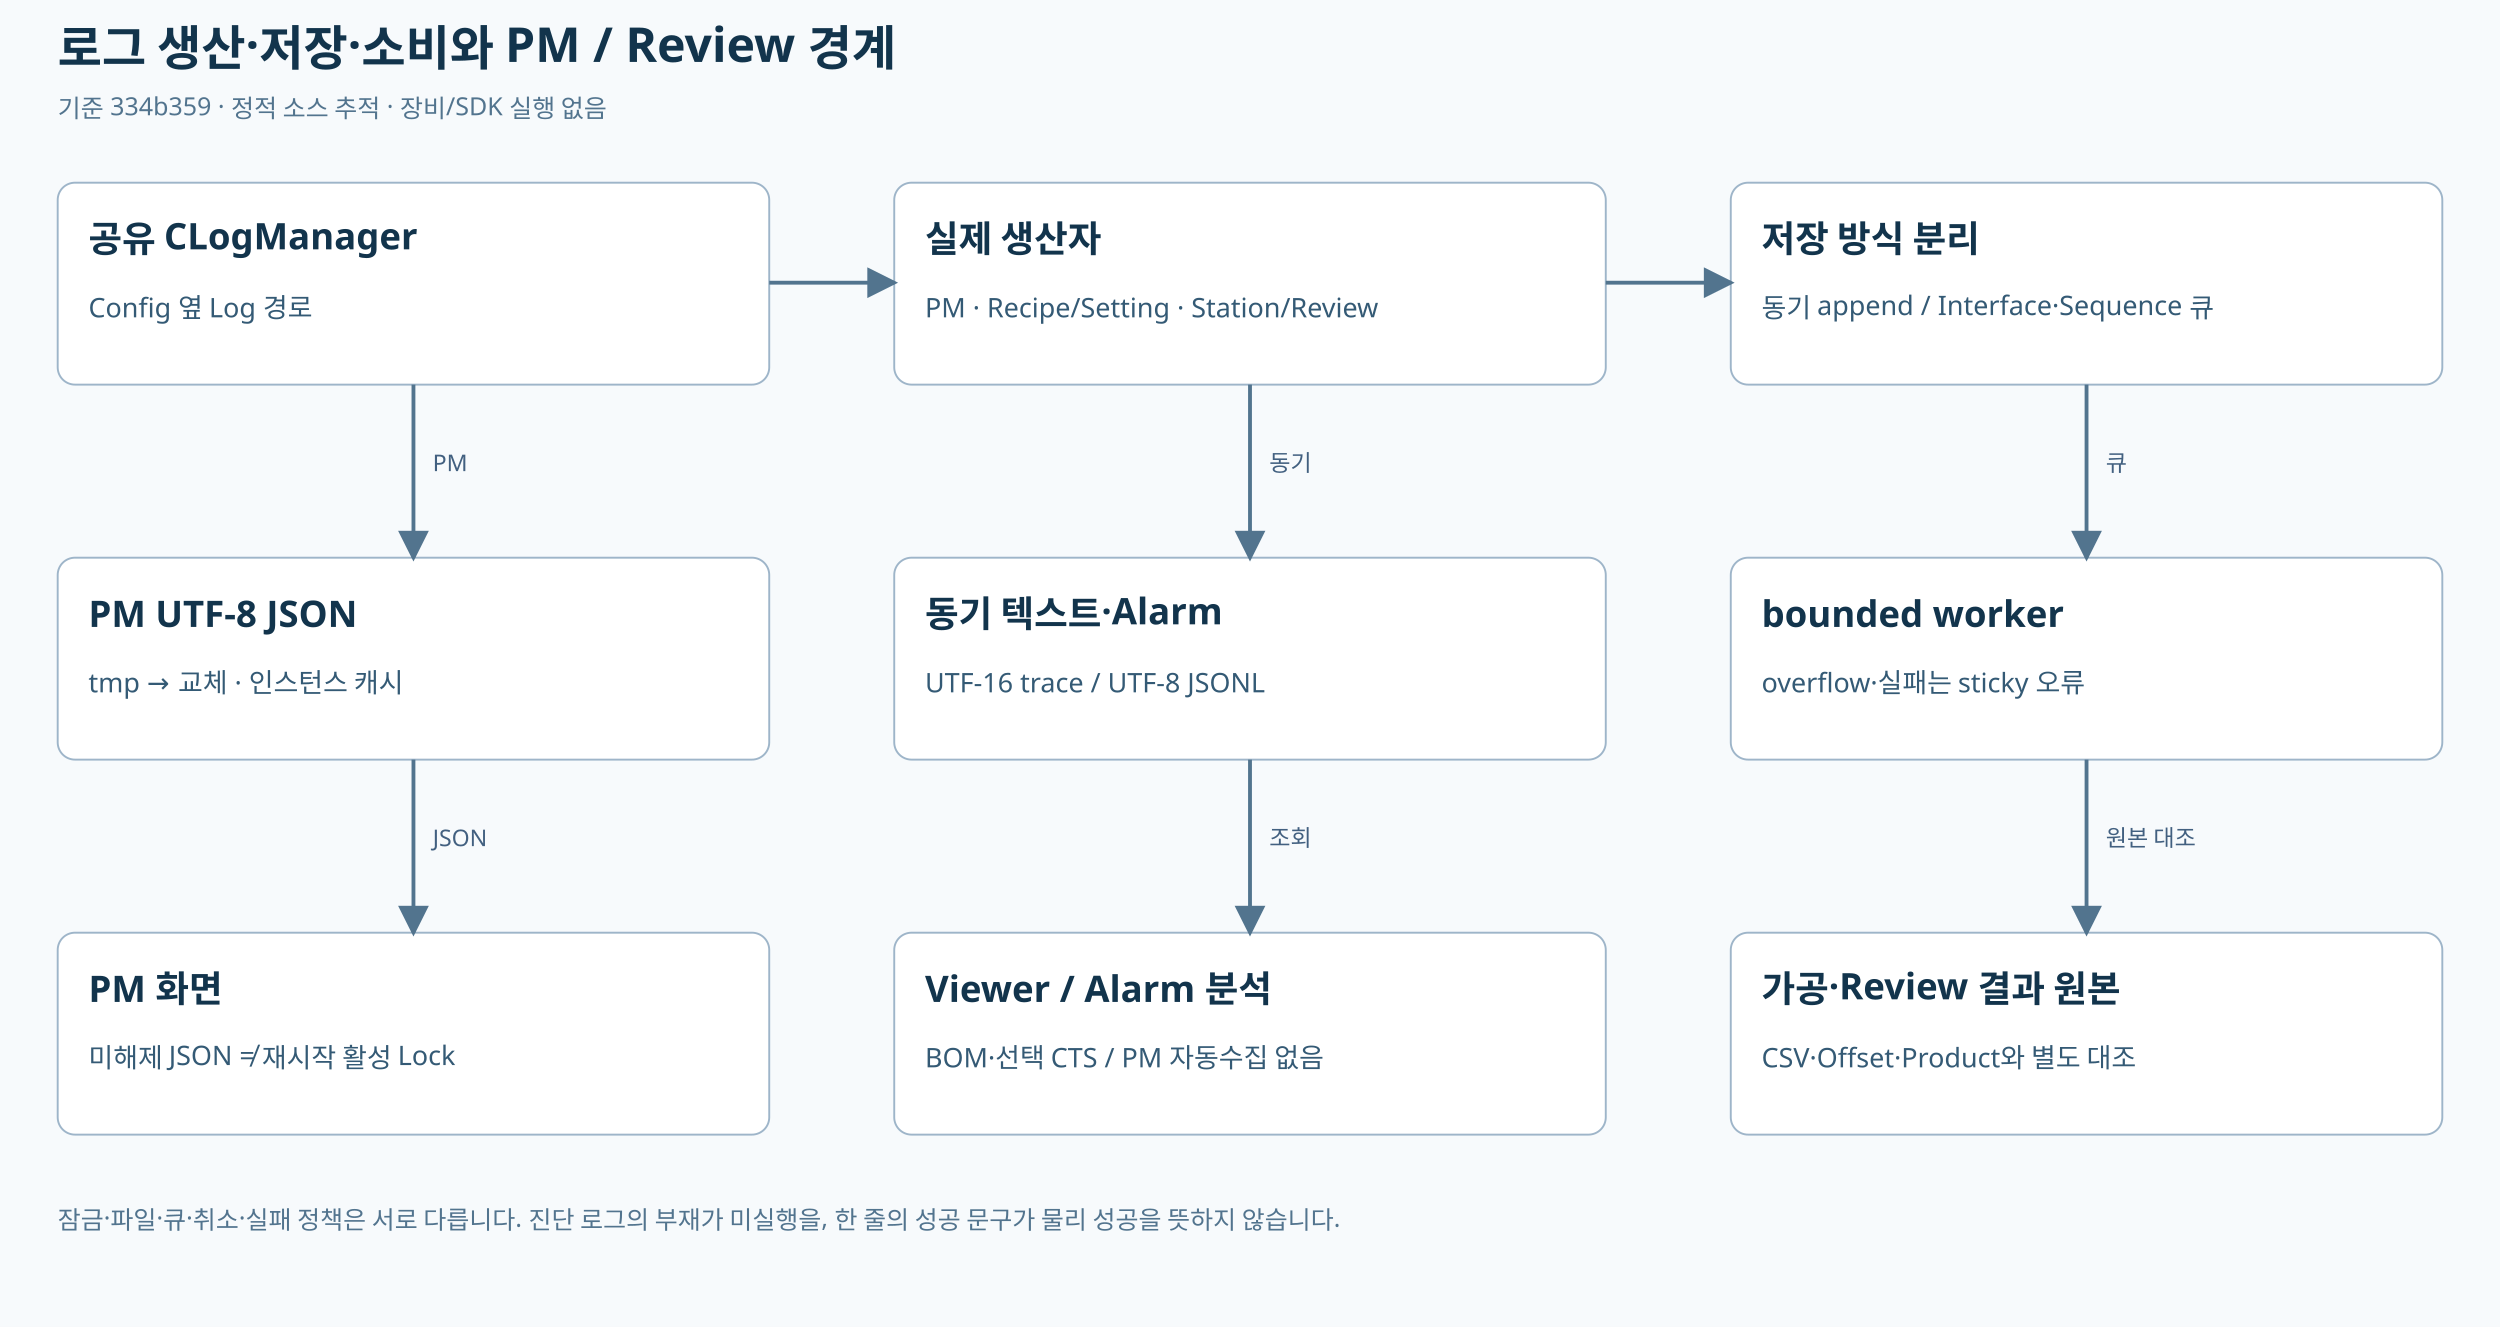
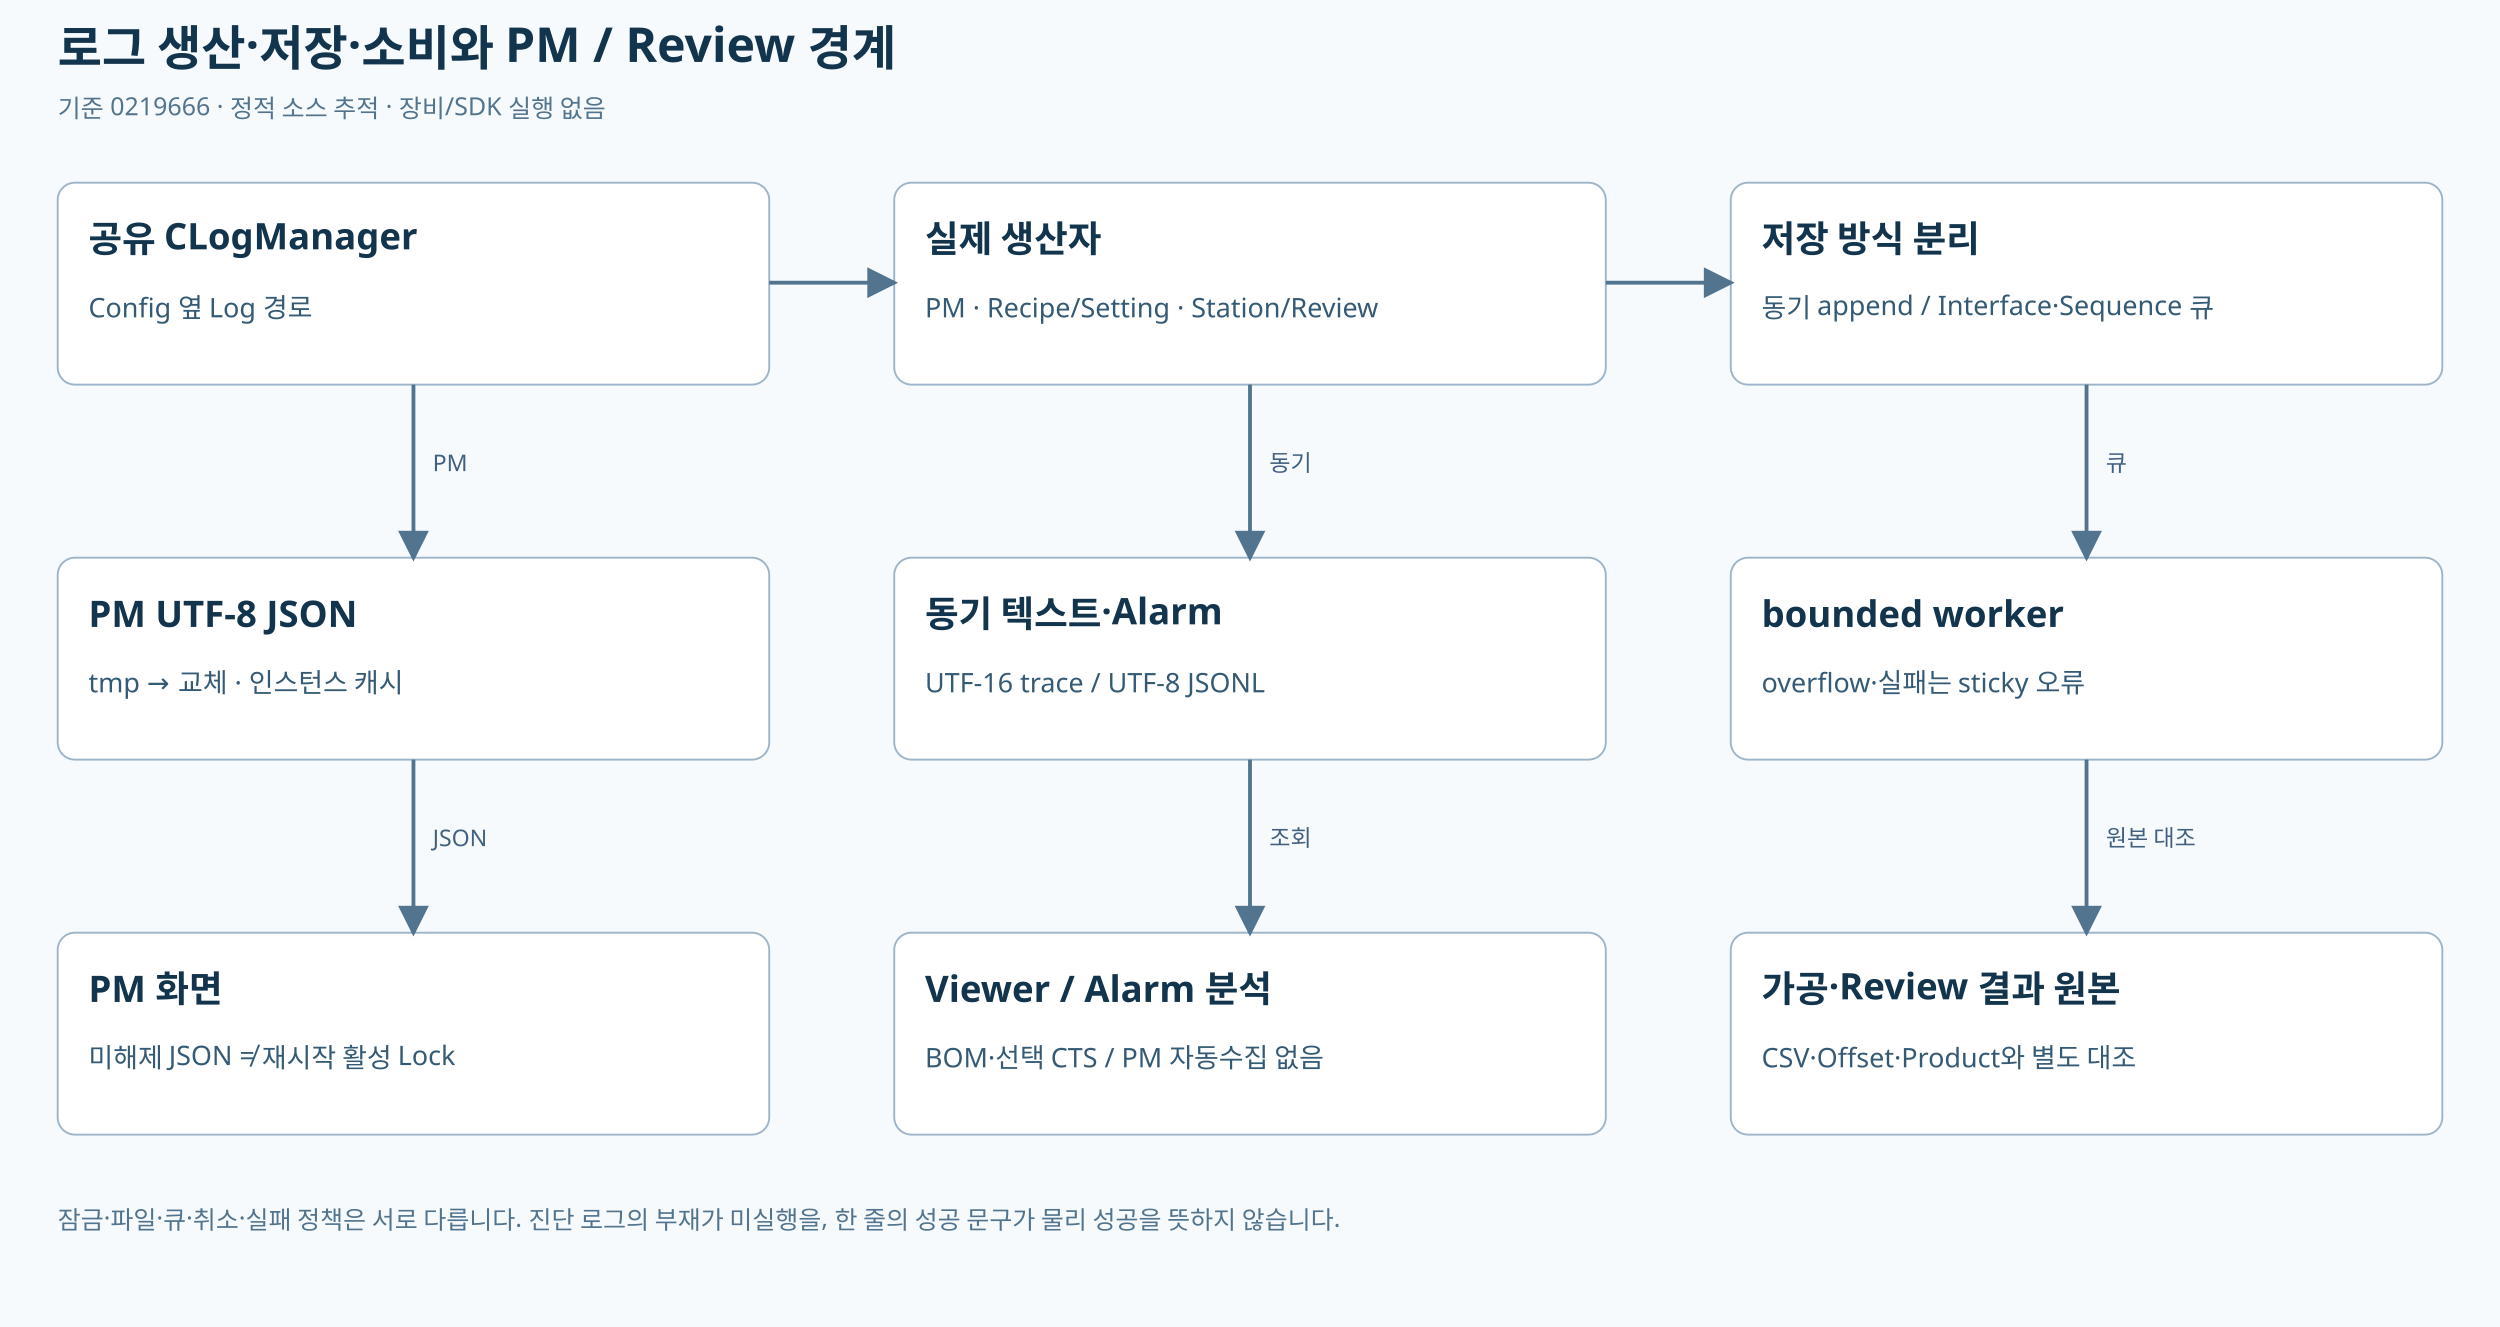
<svg xmlns="http://www.w3.org/2000/svg" width="1300" height="690" viewBox="0 0 1300 690" role="img" aria-labelledby="title desc">
  <defs>
    <marker id="arrow" markerWidth="8" markerHeight="8" refX="7" refY="4" orient="auto">
      <path d="M0 0L8 4L0 8" fill="#52748e" />
    </marker>
  </defs>
  <rect width="1300" height="690" fill="#f7fafc" />
  <g font-family="Malgun Gothic,Segoe UI,sans-serif">
    <text x="30" y="34" font-size="25" font-weight="bold" fill="#12344c">로그 생산·저장·소비와 PM / Review 경계</text>
-     <text x="30" y="61" font-size="13" fill="#52748e">기준 334b359 · 정적 소스 추적 · 장비/SDK 실행 없음</text>
+     <text x="30" y="61" font-size="13" fill="#52748e">기준 0219666 · 정적 소스 추적 · 장비/SDK 실행 없음</text>
    <rect x="30" y="95" width="370" height="105" rx="9" fill="white" stroke="#9eb5c9" />
    <text x="46" y="131" font-size="19" font-weight="bold" fill="#12344c">공유 CLogManager</text>
    <text x="46" y="165" font-size="14" fill="#345a75">Config 옆 Log 경로</text>
    <rect x="465" y="95" width="370" height="105" rx="9" fill="white" stroke="#9eb5c9" />
    <text x="481" y="131" font-size="19" font-weight="bold" fill="#12344c">실제 생산자</text>
    <text x="481" y="165" font-size="14" fill="#345a75">PM · Recipe/Setting · Station/Review</text>
    <rect x="900" y="95" width="370" height="105" rx="9" fill="white" stroke="#9eb5c9" />
    <text x="916" y="131" font-size="19" font-weight="bold" fill="#12344c">저장 방식 분리</text>
    <text x="916" y="165" font-size="14" fill="#345a75">동기 append / Interface·Sequence 큐</text>
    <rect x="30" y="290" width="370" height="105" rx="9" fill="white" stroke="#9eb5c9" />
    <text x="46" y="326" font-size="19" font-weight="bold" fill="#12344c">PM UTF-8 JSON</text>
    <text x="46" y="360" font-size="14" fill="#345a75">tmp → 교체 · 인스턴스 캐시</text>
    <rect x="465" y="290" width="370" height="105" rx="9" fill="white" stroke="#9eb5c9" />
    <text x="481" y="326" font-size="19" font-weight="bold" fill="#12344c">동기 텍스트·Alarm</text>
    <text x="481" y="360" font-size="14" fill="#345a75">UTF-16 trace / UTF-8 JSONL</text>
    <rect x="900" y="290" width="370" height="105" rx="9" fill="white" stroke="#9eb5c9" />
    <text x="916" y="326" font-size="19" font-weight="bold" fill="#12344c">bounded worker</text>
    <text x="916" y="360" font-size="14" fill="#345a75">overflow·실패는 sticky 오류</text>
    <rect x="30" y="485" width="370" height="105" rx="9" fill="white" stroke="#9eb5c9" />
    <text x="46" y="521" font-size="19" font-weight="bold" fill="#12344c">PM 화면</text>
    <text x="46" y="555" font-size="14" fill="#345a75">미해제 JSON ≠ 재시작 활성 Lock</text>
    <rect x="465" y="485" width="370" height="105" rx="9" fill="white" stroke="#9eb5c9" />
    <text x="481" y="521" font-size="19" font-weight="bold" fill="#12344c">Viewer / Alarm 분석</text>
    <text x="481" y="555" font-size="14" fill="#345a75">BOM·선택 CTS / PM 자동수집 없음</text>
    <rect x="900" y="485" width="370" height="105" rx="9" fill="white" stroke="#9eb5c9" />
    <text x="916" y="521" font-size="19" font-weight="bold" fill="#12344c">가공·Review 결과 원본</text>
    <text x="916" y="555" font-size="14" fill="#345a75">CSV·Offset·Product와 별도 대조</text>
    <path d="M400 147 L465 147" stroke="#52748e" stroke-width="2" fill="none" marker-end="url(#arrow)" />
    <path d="M835 147 L900 147" stroke="#52748e" stroke-width="2" fill="none" marker-end="url(#arrow)" />
    <path d="M215 200 L215 290" stroke="#52748e" stroke-width="2" fill="none" marker-end="url(#arrow)" />
    <text x="225" y="245.0" font-size="12" fill="#426080">PM</text>
    <path d="M650 200 L650 290" stroke="#52748e" stroke-width="2" fill="none" marker-end="url(#arrow)" />
    <text x="660" y="245.0" font-size="12" fill="#426080">동기</text>
    <path d="M1085 200 L1085 290" stroke="#52748e" stroke-width="2" fill="none" marker-end="url(#arrow)" />
    <text x="1095" y="245.0" font-size="12" fill="#426080">큐</text>
    <path d="M215 395 L215 485" stroke="#52748e" stroke-width="2" fill="none" marker-end="url(#arrow)" />
    <text x="225" y="440.0" font-size="12" fill="#426080">JSON</text>
    <path d="M650 395 L650 485" stroke="#52748e" stroke-width="2" fill="none" marker-end="url(#arrow)" />
    <text x="660" y="440.0" font-size="12" fill="#426080">조회</text>
    <path d="M1085 395 L1085 485" stroke="#52748e" stroke-width="2" fill="none" marker-end="url(#arrow)" />
    <text x="1095" y="440.0" font-size="12" fill="#426080">원본 대조</text>
    <text x="30" y="639" font-size="13" fill="#52748e">잠금·파일·큐·취소·실패 정책은 서로 다릅니다. 진단 로그의 부재가 미실행을, 한 줄의 성공 문구가 물리 성공을 뜻하지 않습니다.</text>
  </g>
</svg>
